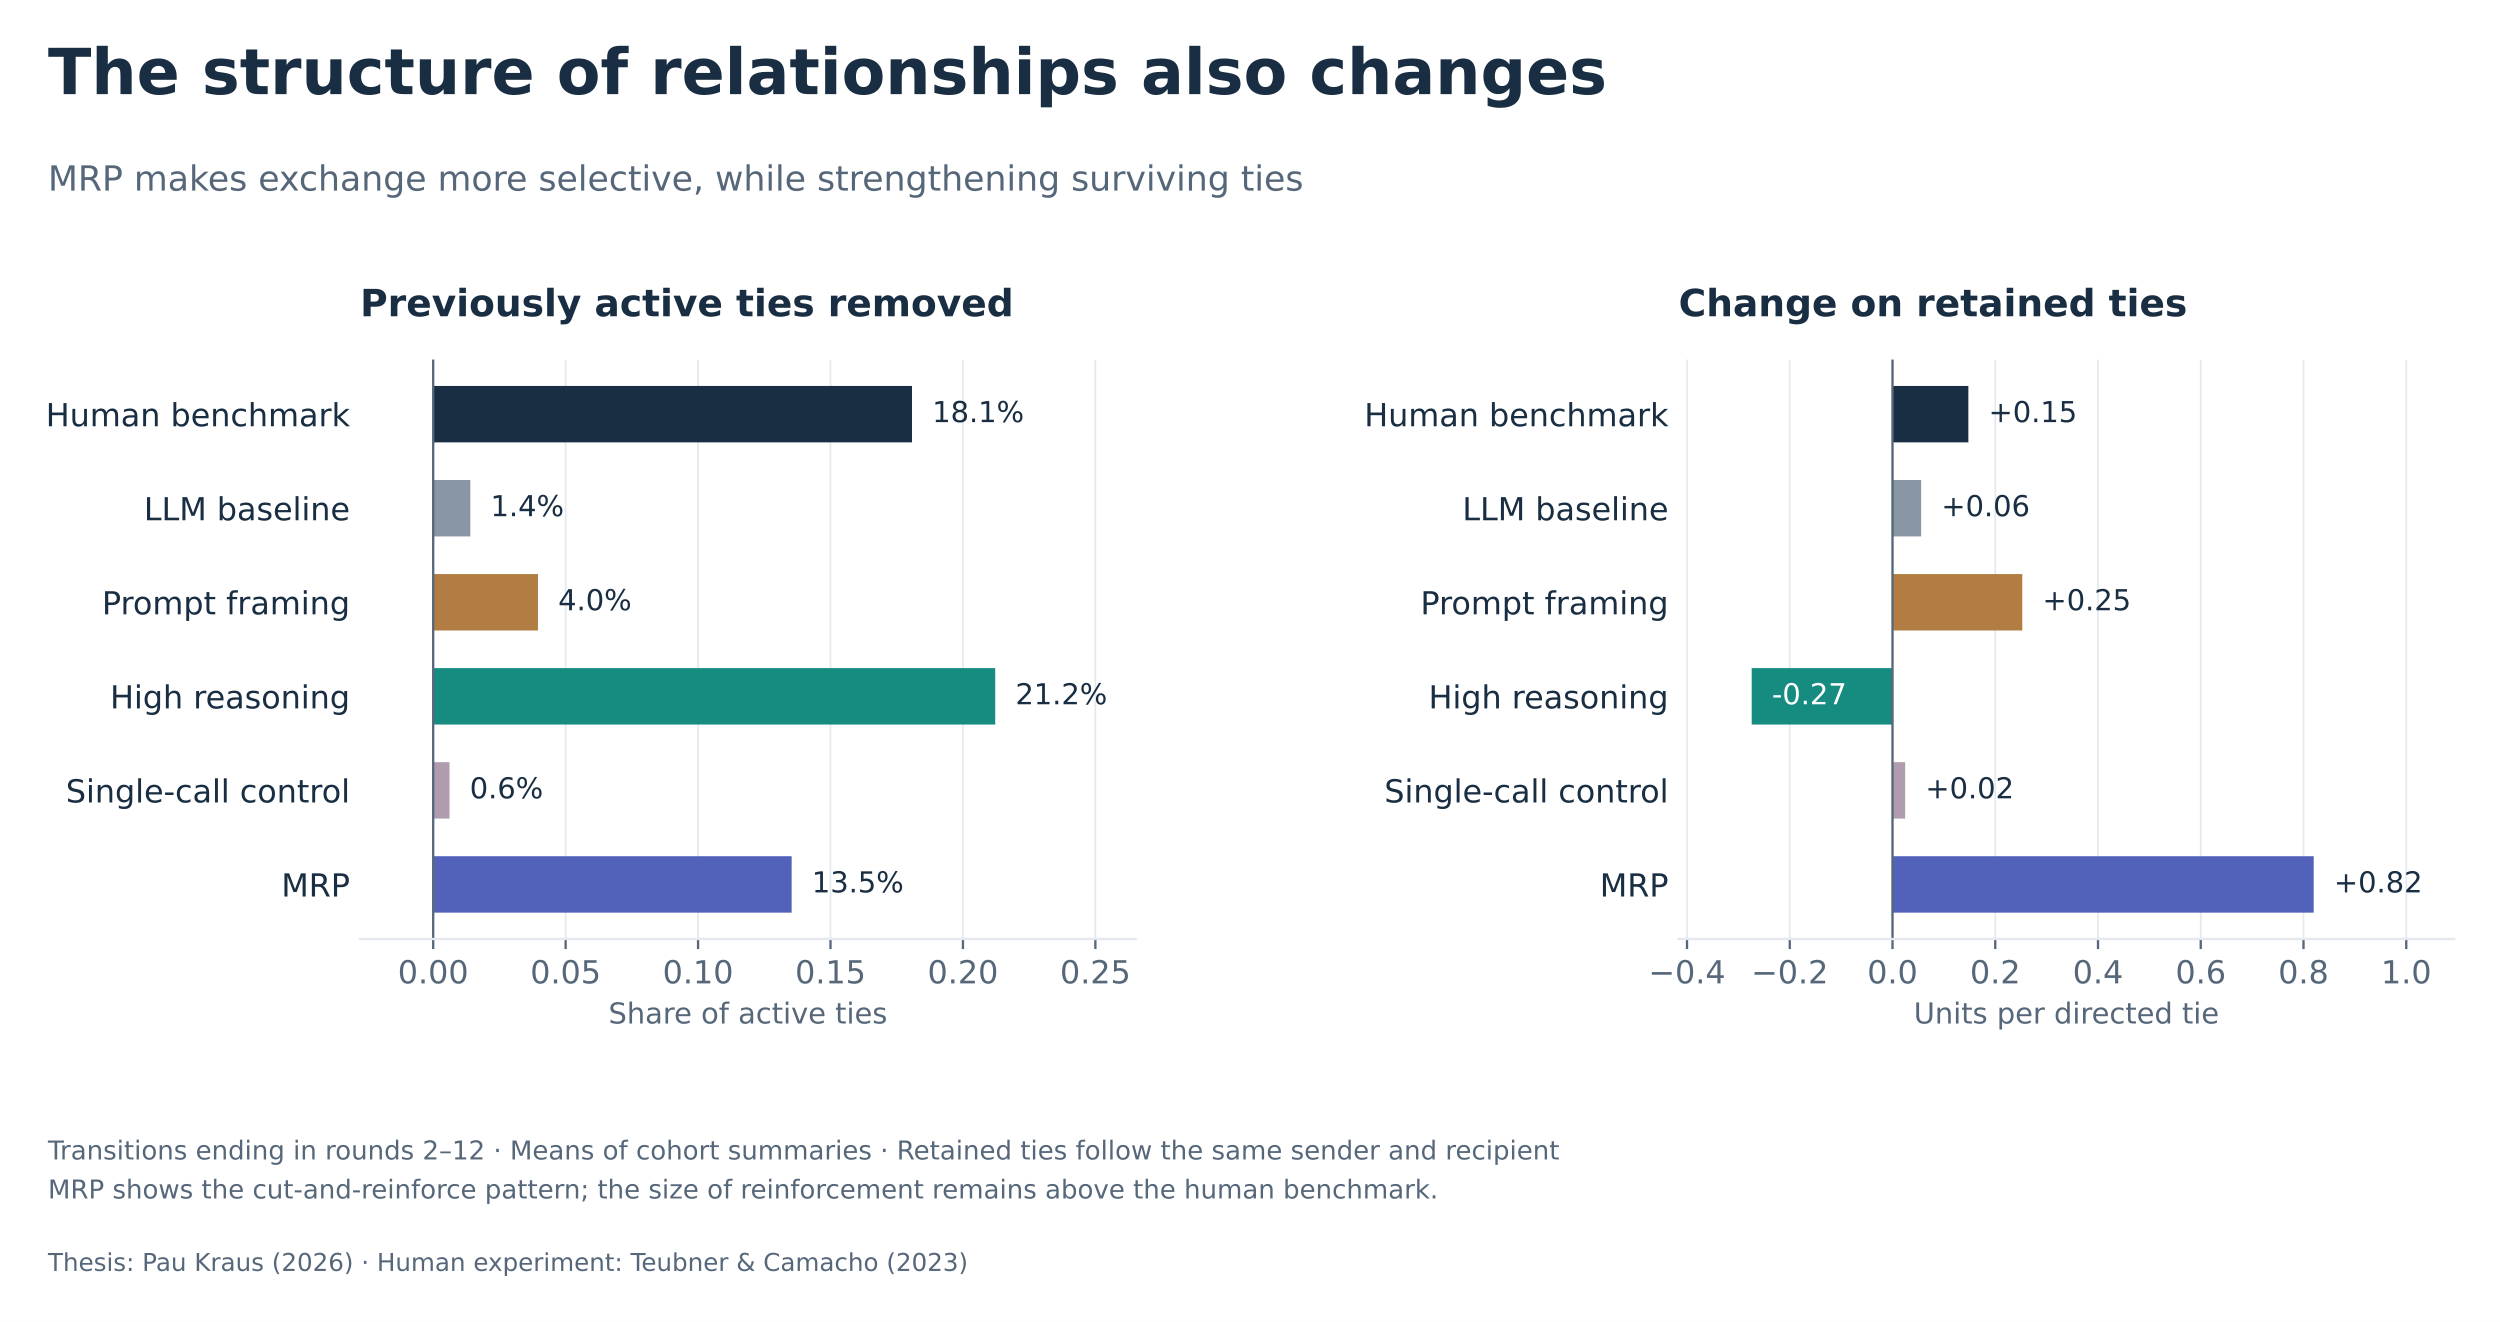
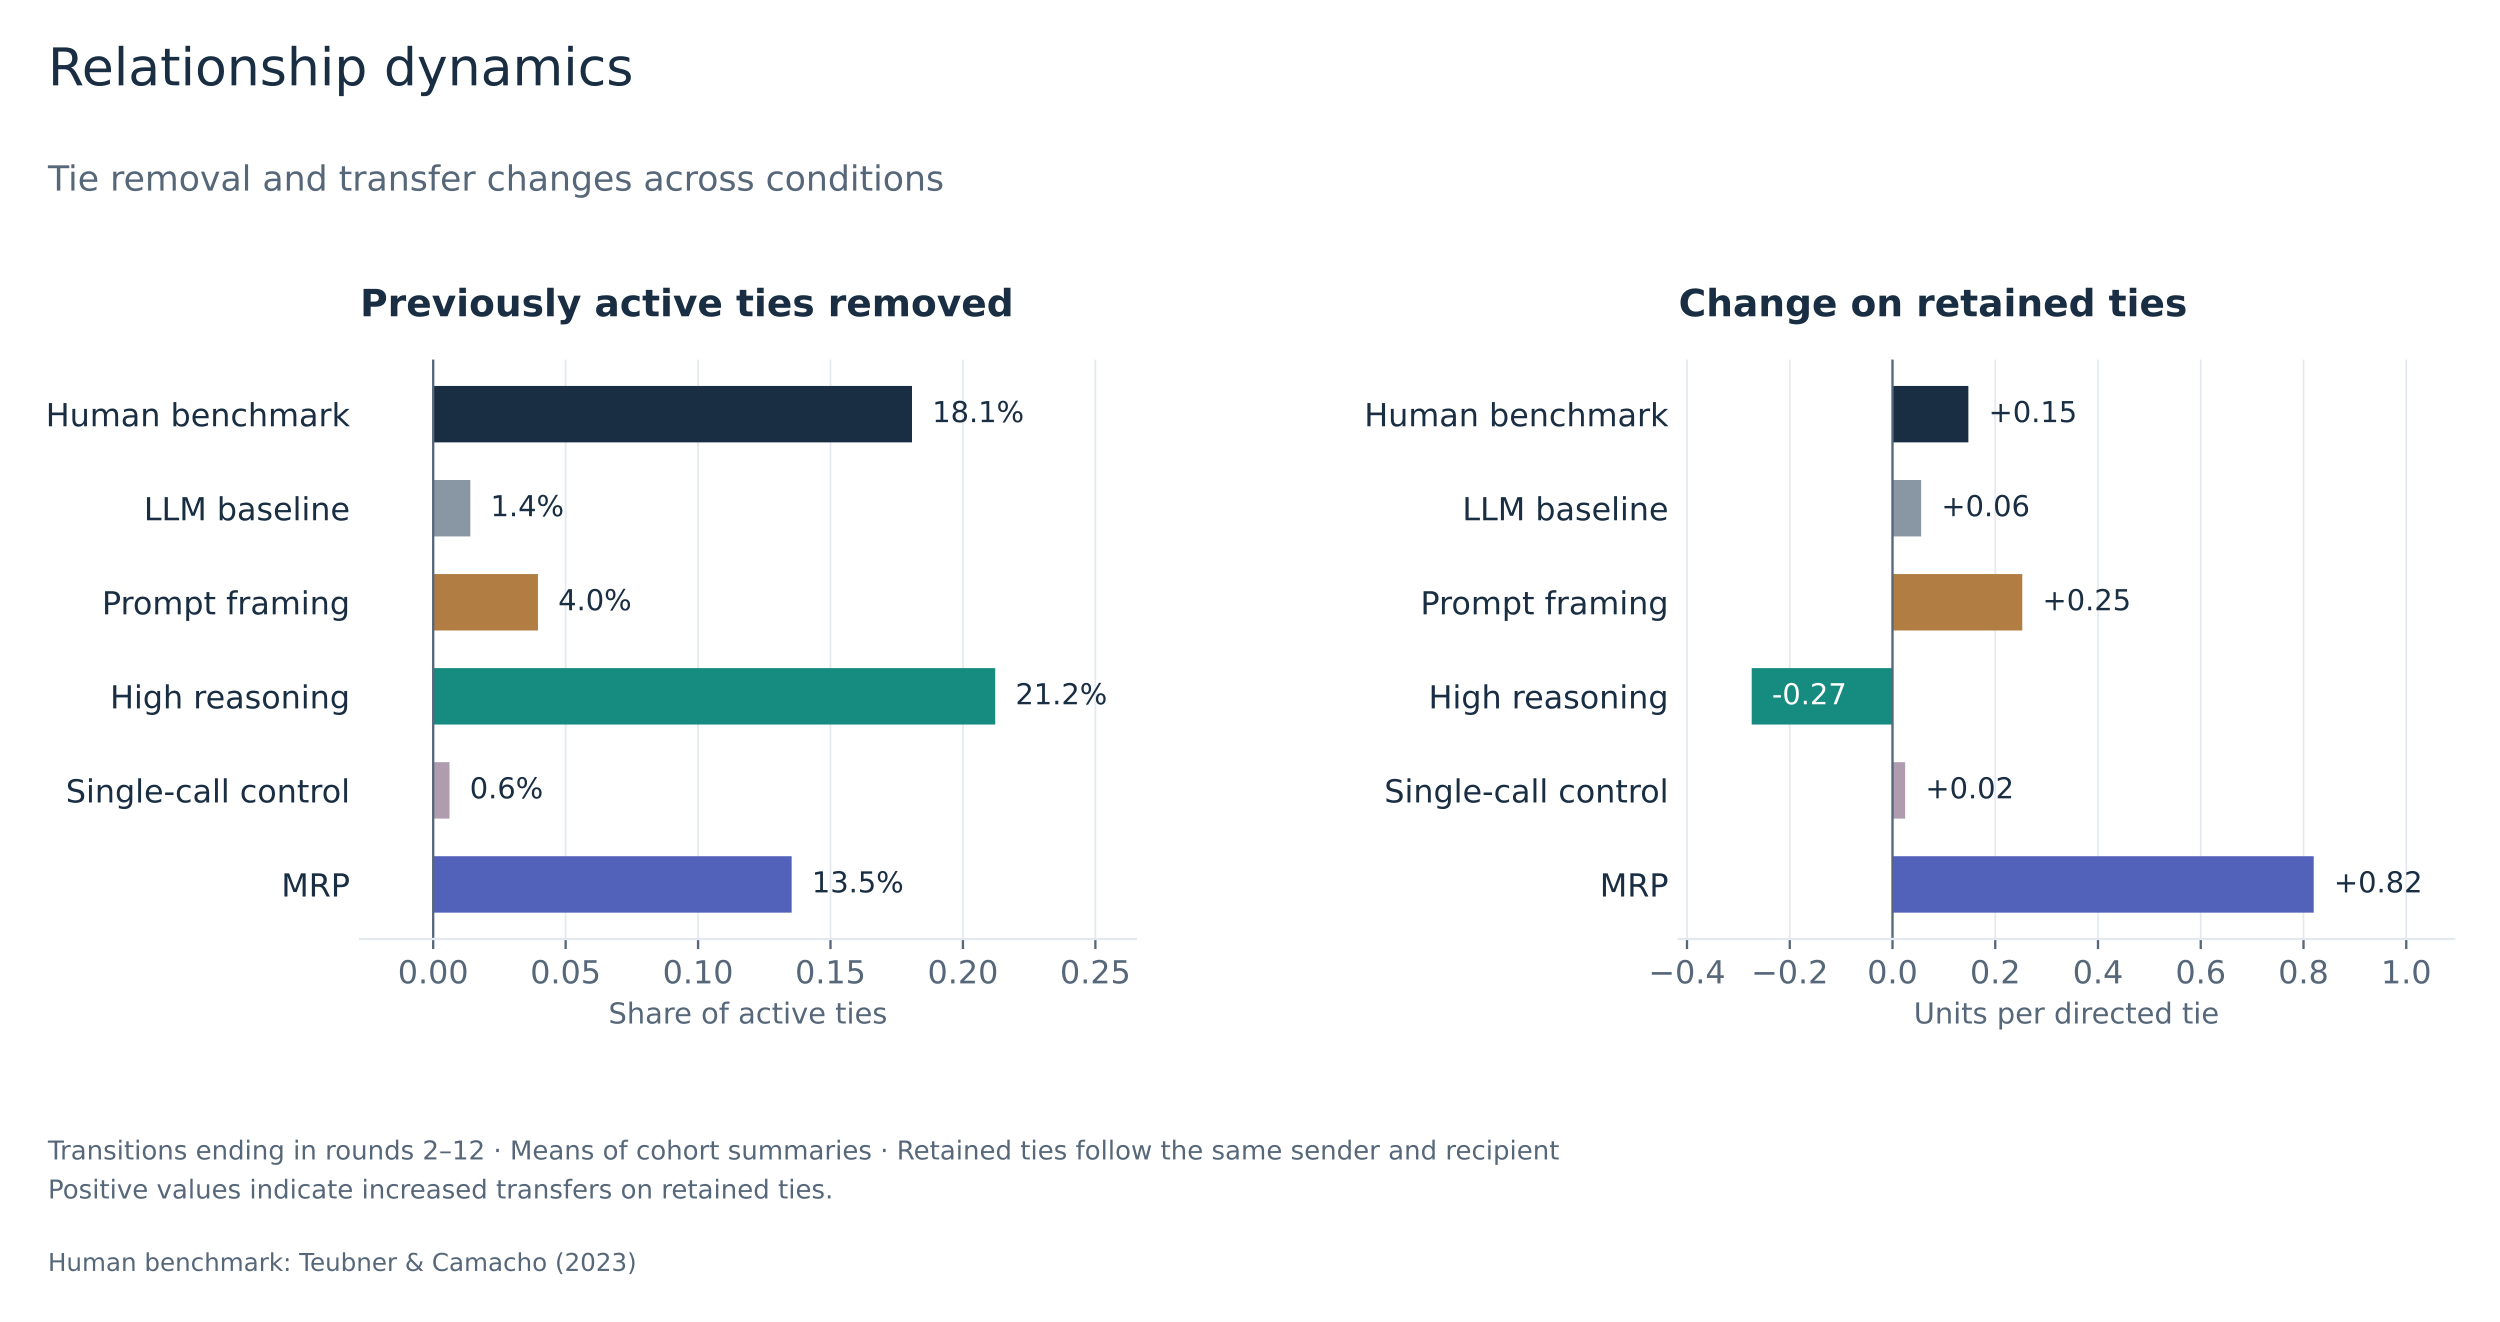
<svg xmlns="http://www.w3.org/2000/svg" xmlns:xlink="http://www.w3.org/1999/xlink" width="864.936pt" height="457.312pt" viewBox="0 0 864.936 457.312" version="1.1">
  <defs>
    <style type="text/css">*{stroke-linejoin: round; stroke-linecap: butt}</style>
  </defs>
  <g id="figure_1">
    <g id="patch_1">
      <path d="M 0 457.312 L 864.936 457.312 L 864.936 0 L 0 0 z " style="fill: #ffffff" />
    </g>
    <g id="axes_1">
      <g id="patch_2">
        <path d="M 124.596 324.864 L 392.93 324.864 L 392.93 124.416 L 124.596 124.416 z " style="fill: #ffffff" />
      </g>
      <g id="matplotlib.axis_1">
        <g id="xtick_1">
          <g id="line2d_1">
            <path d="M 149.874 324.864 L 149.874 124.416 " clip-path="url(#p874f930bf2)" style="fill: none; stroke: #e3e9ee; stroke-width: 0.6; stroke-linecap: square" />
          </g>
          <g id="line2d_2">
            <defs>
              <path id="m7b332f07d2" d="M 0 0 L 0 3.5 " style="stroke: #566779; stroke-width: 0.8" />
            </defs>
            <g>
              <use xlink:href="#m7b332f07d2" x="149.874" y="324.864" style="fill: #566779; stroke: #566779; stroke-width: 0.8" />
            </g>
          </g>
          <g id="text_1">
            <text style="font-size: 11px; font-family: 'DejaVu Sans'; text-anchor: middle; fill: #566779" x="149.874" y="340.222" transform="rotate(-0 149.874 340.2223)">0.00</text>
          </g>
        </g>
        <g id="xtick_2">
          <g id="line2d_3">
            <path d="M 195.694 324.864 L 195.694 124.416 " clip-path="url(#p874f930bf2)" style="fill: none; stroke: #e3e9ee; stroke-width: 0.6; stroke-linecap: square" />
          </g>
          <g id="line2d_4">
            <g>
              <use xlink:href="#m7b332f07d2" x="195.694" y="324.864" style="fill: #566779; stroke: #566779; stroke-width: 0.8" />
            </g>
          </g>
          <g id="text_2">
            <text style="font-size: 11px; font-family: 'DejaVu Sans'; text-anchor: middle; fill: #566779" x="195.694" y="340.222" transform="rotate(-0 195.6938 340.2223)">0.05</text>
          </g>
        </g>
        <g id="xtick_3">
          <g id="line2d_5">
            <path d="M 241.513 324.864 L 241.513 124.416 " clip-path="url(#p874f930bf2)" style="fill: none; stroke: #e3e9ee; stroke-width: 0.6; stroke-linecap: square" />
          </g>
          <g id="line2d_6">
            <g>
              <use xlink:href="#m7b332f07d2" x="241.513" y="324.864" style="fill: #566779; stroke: #566779; stroke-width: 0.8" />
            </g>
          </g>
          <g id="text_3">
            <text style="font-size: 11px; font-family: 'DejaVu Sans'; text-anchor: middle; fill: #566779" x="241.513" y="340.222" transform="rotate(-0 241.5135 340.2223)">0.10</text>
          </g>
        </g>
        <g id="xtick_4">
          <g id="line2d_7">
            <path d="M 287.333 324.864 L 287.333 124.416 " clip-path="url(#p874f930bf2)" style="fill: none; stroke: #e3e9ee; stroke-width: 0.6; stroke-linecap: square" />
          </g>
          <g id="line2d_8">
            <g>
              <use xlink:href="#m7b332f07d2" x="287.333" y="324.864" style="fill: #566779; stroke: #566779; stroke-width: 0.8" />
            </g>
          </g>
          <g id="text_4">
            <text style="font-size: 11px; font-family: 'DejaVu Sans'; text-anchor: middle; fill: #566779" x="287.333" y="340.222" transform="rotate(-0 287.3332 340.2223)">0.15</text>
          </g>
        </g>
        <g id="xtick_5">
          <g id="line2d_9">
            <path d="M 333.153 324.864 L 333.153 124.416 " clip-path="url(#p874f930bf2)" style="fill: none; stroke: #e3e9ee; stroke-width: 0.6; stroke-linecap: square" />
          </g>
          <g id="line2d_10">
            <g>
              <use xlink:href="#m7b332f07d2" x="333.153" y="324.864" style="fill: #566779; stroke: #566779; stroke-width: 0.8" />
            </g>
          </g>
          <g id="text_5">
            <text style="font-size: 11px; font-family: 'DejaVu Sans'; text-anchor: middle; fill: #566779" x="333.153" y="340.222" transform="rotate(-0 333.153 340.2223)">0.20</text>
          </g>
        </g>
        <g id="xtick_6">
          <g id="line2d_11">
            <path d="M 378.973 324.864 L 378.973 124.416 " clip-path="url(#p874f930bf2)" style="fill: none; stroke: #e3e9ee; stroke-width: 0.6; stroke-linecap: square" />
          </g>
          <g id="line2d_12">
            <g>
              <use xlink:href="#m7b332f07d2" x="378.973" y="324.864" style="fill: #566779; stroke: #566779; stroke-width: 0.8" />
            </g>
          </g>
          <g id="text_6">
            <text style="font-size: 11px; font-family: 'DejaVu Sans'; text-anchor: middle; fill: #566779" x="378.973" y="340.222" transform="rotate(-0 378.9727 340.2223)">0.25</text>
          </g>
        </g>
        <g id="text_7">
          <text style="font-size: 10px; font-family: 'DejaVu Sans'; text-anchor: middle; fill: #566779" x="258.763" y="354.108" transform="rotate(-0 258.7629 354.1084)">Share of active ties</text>
        </g>
      </g>
      <g id="matplotlib.axis_2">
        <g id="ytick_1">
          <g id="line2d_13" />
          <g id="text_8">
            <text style="font-size: 11px; font-family: 'DejaVu Sans'; text-anchor: end; fill: #192e42" x="121.096" y="147.468" transform="rotate(-0 121.0962 147.4685)">Human benchmark</text>
          </g>
        </g>
        <g id="ytick_2">
          <g id="line2d_14" />
          <g id="text_9">
            <text style="font-size: 11px; font-family: 'DejaVu Sans'; text-anchor: end; fill: #192e42" x="121.096" y="180.009" transform="rotate(-0 121.0962 180.0088)">LLM baseline</text>
          </g>
        </g>
        <g id="ytick_3">
          <g id="line2d_15" />
          <g id="text_10">
            <text style="font-size: 11px; font-family: 'DejaVu Sans'; text-anchor: end; fill: #192e42" x="121.096" y="212.549" transform="rotate(-0 121.0962 212.549)">Prompt framing</text>
          </g>
        </g>
        <g id="ytick_4">
          <g id="line2d_16" />
          <g id="text_11">
            <text style="font-size: 11px; font-family: 'DejaVu Sans'; text-anchor: end; fill: #192e42" x="121.096" y="245.089" transform="rotate(-0 121.0962 245.0893)">High reasoning</text>
          </g>
        </g>
        <g id="ytick_5">
          <g id="line2d_17" />
          <g id="text_12">
            <text style="font-size: 11px; font-family: 'DejaVu Sans'; text-anchor: end; fill: #192e42" x="121.096" y="277.63" transform="rotate(-0 121.0962 277.6295)">Single-call control</text>
          </g>
        </g>
        <g id="ytick_6">
          <g id="line2d_18" />
          <g id="text_13">
            <text style="font-size: 11px; font-family: 'DejaVu Sans'; text-anchor: end; fill: #192e42" x="121.096" y="310.17" transform="rotate(-0 121.0962 310.1698)">MRP</text>
          </g>
        </g>
      </g>
      <g id="patch_3">
        <path d="M 149.874 133.527 L 315.531 133.527 L 315.531 153.051 L 149.874 153.051 z " clip-path="url(#p874f930bf2)" style="fill: #192e42" />
      </g>
      <g id="patch_4">
        <path d="M 149.874 166.068 L 162.721 166.068 L 162.721 185.592 L 149.874 185.592 z " clip-path="url(#p874f930bf2)" style="fill: #8996a3" />
      </g>
      <g id="patch_5">
        <path d="M 149.874 198.608 L 186.121 198.608 L 186.121 218.132 L 149.874 218.132 z " clip-path="url(#p874f930bf2)" style="fill: #b17d42" />
      </g>
      <g id="patch_6">
        <path d="M 149.874 231.148 L 344.318 231.148 L 344.318 250.672 L 149.874 250.672 z " clip-path="url(#p874f930bf2)" style="fill: #168b80" />
      </g>
      <g id="patch_7">
        <path d="M 149.874 263.688 L 155.52 263.688 L 155.52 283.212 L 149.874 283.212 z " clip-path="url(#p874f930bf2)" style="fill: #af9daf" />
      </g>
      <g id="patch_8">
        <path d="M 149.874 296.229 L 273.892 296.229 L 273.892 315.753 L 149.874 315.753 z " clip-path="url(#p874f930bf2)" style="fill: #5261ba" />
      </g>
      <g id="line2d_19">
        <path d="M 149.874 324.864 L 149.874 124.416 " clip-path="url(#p874f930bf2)" style="fill: none; stroke: #566779; stroke-width: 0.8; stroke-linecap: square" />
      </g>
      <g id="patch_9">
        <path d="M 124.596 324.864 L 392.93 324.864 " style="fill: none; stroke: #e3e9ee; stroke-width: 0.8; stroke-linejoin: miter; stroke-linecap: square" />
      </g>
      <g id="text_14">
        <text style="font-size: 10px; font-family: 'DejaVu Sans'; text-anchor: start; fill: #192e42" x="322.531" y="146.049" transform="rotate(-0 322.5313 146.0487)">18.1%</text>
      </g>
      <g id="text_15">
        <text style="font-size: 10px; font-family: 'DejaVu Sans'; text-anchor: start; fill: #192e42" x="169.721" y="178.589" transform="rotate(-0 169.721 178.589)">1.4%</text>
      </g>
      <g id="text_16">
        <text style="font-size: 10px; font-family: 'DejaVu Sans'; text-anchor: start; fill: #192e42" x="193.121" y="211.129" transform="rotate(-0 193.1213 211.1292)">4.0%</text>
      </g>
      <g id="text_17">
        <text style="font-size: 10px; font-family: 'DejaVu Sans'; text-anchor: start; fill: #192e42" x="351.318" y="243.67" transform="rotate(-0 351.3185 243.6695)">21.2%</text>
      </g>
      <g id="text_18">
        <text style="font-size: 10px; font-family: 'DejaVu Sans'; text-anchor: start; fill: #192e42" x="162.52" y="276.21" transform="rotate(-0 162.5196 276.2098)">0.6%</text>
      </g>
      <g id="text_19">
        <text style="font-size: 10px; font-family: 'DejaVu Sans'; text-anchor: start; fill: #192e42" x="280.892" y="308.75" transform="rotate(-0 280.8923 308.75)">13.5%</text>
      </g>
      <g id="text_20">
        <text style="font-weight: 700; font-size: 13px; font-family: 'DejaVu Sans'; text-anchor: start; fill: #192e42" x="124.596" y="109.416" transform="rotate(-0 124.5962 109.416)">Previously active ties removed</text>
      </g>
    </g>
    <g id="axes_2">
      <g id="patch_10">
        <path d="M 580.763 324.864 L 849.096 324.864 L 849.096 124.416 L 580.763 124.416 z " style="fill: #ffffff" />
      </g>
      <g id="matplotlib.axis_3">
        <g id="xtick_7">
          <g id="line2d_20">
            <path d="M 583.661 324.864 L 583.661 124.416 " clip-path="url(#p30f8f799b4)" style="fill: none; stroke: #e3e9ee; stroke-width: 0.6; stroke-linecap: square" />
          </g>
          <g id="line2d_21">
            <g>
              <use xlink:href="#m7b332f07d2" x="583.661" y="324.864" style="fill: #566779; stroke: #566779; stroke-width: 0.8" />
            </g>
          </g>
          <g id="text_21">
            <text style="font-size: 11px; font-family: 'DejaVu Sans'; text-anchor: middle; fill: #566779" x="583.661" y="340.222" transform="rotate(-0 583.6609 340.2223)">−0.4</text>
          </g>
        </g>
        <g id="xtick_8">
          <g id="line2d_22">
            <path d="M 619.209 324.864 L 619.209 124.416 " clip-path="url(#p30f8f799b4)" style="fill: none; stroke: #e3e9ee; stroke-width: 0.6; stroke-linecap: square" />
          </g>
          <g id="line2d_23">
            <g>
              <use xlink:href="#m7b332f07d2" x="619.209" y="324.864" style="fill: #566779; stroke: #566779; stroke-width: 0.8" />
            </g>
          </g>
          <g id="text_22">
            <text style="font-size: 11px; font-family: 'DejaVu Sans'; text-anchor: middle; fill: #566779" x="619.209" y="340.222" transform="rotate(-0 619.2094 340.2223)">−0.2</text>
          </g>
        </g>
        <g id="xtick_9">
          <g id="line2d_24">
            <path d="M 654.758 324.864 L 654.758 124.416 " clip-path="url(#p30f8f799b4)" style="fill: none; stroke: #e3e9ee; stroke-width: 0.6; stroke-linecap: square" />
          </g>
          <g id="line2d_25">
            <g>
              <use xlink:href="#m7b332f07d2" x="654.758" y="324.864" style="fill: #566779; stroke: #566779; stroke-width: 0.8" />
            </g>
          </g>
          <g id="text_23">
            <text style="font-size: 11px; font-family: 'DejaVu Sans'; text-anchor: middle; fill: #566779" x="654.758" y="340.222" transform="rotate(-0 654.758 340.2223)">0.0</text>
          </g>
        </g>
        <g id="xtick_10">
          <g id="line2d_26">
            <path d="M 690.306 324.864 L 690.306 124.416 " clip-path="url(#p30f8f799b4)" style="fill: none; stroke: #e3e9ee; stroke-width: 0.6; stroke-linecap: square" />
          </g>
          <g id="line2d_27">
            <g>
              <use xlink:href="#m7b332f07d2" x="690.306" y="324.864" style="fill: #566779; stroke: #566779; stroke-width: 0.8" />
            </g>
          </g>
          <g id="text_24">
            <text style="font-size: 11px; font-family: 'DejaVu Sans'; text-anchor: middle; fill: #566779" x="690.306" y="340.222" transform="rotate(-0 690.3065 340.2223)">0.2</text>
          </g>
        </g>
        <g id="xtick_11">
          <g id="line2d_28">
            <path d="M 725.855 324.864 L 725.855 124.416 " clip-path="url(#p30f8f799b4)" style="fill: none; stroke: #e3e9ee; stroke-width: 0.6; stroke-linecap: square" />
          </g>
          <g id="line2d_29">
            <g>
              <use xlink:href="#m7b332f07d2" x="725.855" y="324.864" style="fill: #566779; stroke: #566779; stroke-width: 0.8" />
            </g>
          </g>
          <g id="text_25">
            <text style="font-size: 11px; font-family: 'DejaVu Sans'; text-anchor: middle; fill: #566779" x="725.855" y="340.222" transform="rotate(-0 725.855 340.2223)">0.4</text>
          </g>
        </g>
        <g id="xtick_12">
          <g id="line2d_30">
            <path d="M 761.404 324.864 L 761.404 124.416 " clip-path="url(#p30f8f799b4)" style="fill: none; stroke: #e3e9ee; stroke-width: 0.6; stroke-linecap: square" />
          </g>
          <g id="line2d_31">
            <g>
              <use xlink:href="#m7b332f07d2" x="761.404" y="324.864" style="fill: #566779; stroke: #566779; stroke-width: 0.8" />
            </g>
          </g>
          <g id="text_26">
            <text style="font-size: 11px; font-family: 'DejaVu Sans'; text-anchor: middle; fill: #566779" x="761.404" y="340.222" transform="rotate(-0 761.4035 340.2223)">0.6</text>
          </g>
        </g>
        <g id="xtick_13">
          <g id="line2d_32">
            <path d="M 796.952 324.864 L 796.952 124.416 " clip-path="url(#p30f8f799b4)" style="fill: none; stroke: #e3e9ee; stroke-width: 0.6; stroke-linecap: square" />
          </g>
          <g id="line2d_33">
            <g>
              <use xlink:href="#m7b332f07d2" x="796.952" y="324.864" style="fill: #566779; stroke: #566779; stroke-width: 0.8" />
            </g>
          </g>
          <g id="text_27">
            <text style="font-size: 11px; font-family: 'DejaVu Sans'; text-anchor: middle; fill: #566779" x="796.952" y="340.222" transform="rotate(-0 796.9521 340.2223)">0.8</text>
          </g>
        </g>
        <g id="xtick_14">
          <g id="line2d_34">
            <path d="M 832.501 324.864 L 832.501 124.416 " clip-path="url(#p30f8f799b4)" style="fill: none; stroke: #e3e9ee; stroke-width: 0.6; stroke-linecap: square" />
          </g>
          <g id="line2d_35">
            <g>
              <use xlink:href="#m7b332f07d2" x="832.501" y="324.864" style="fill: #566779; stroke: #566779; stroke-width: 0.8" />
            </g>
          </g>
          <g id="text_28">
            <text style="font-size: 11px; font-family: 'DejaVu Sans'; text-anchor: middle; fill: #566779" x="832.501" y="340.222" transform="rotate(-0 832.5006 340.2223)">1.0</text>
          </g>
        </g>
        <g id="text_29">
          <text style="font-size: 10px; font-family: 'DejaVu Sans'; text-anchor: middle; fill: #566779" x="714.93" y="354.108" transform="rotate(-0 714.9296 354.1084)">Units per directed tie</text>
        </g>
      </g>
      <g id="matplotlib.axis_4">
        <g id="ytick_7">
          <g id="line2d_36" />
          <g id="text_30">
            <text style="font-size: 11px; font-family: 'DejaVu Sans'; text-anchor: end; fill: #192e42" x="577.263" y="147.468" transform="rotate(-0 577.2629 147.4685)">Human benchmark</text>
          </g>
        </g>
        <g id="ytick_8">
          <g id="line2d_37" />
          <g id="text_31">
            <text style="font-size: 11px; font-family: 'DejaVu Sans'; text-anchor: end; fill: #192e42" x="577.263" y="180.009" transform="rotate(-0 577.2629 180.0088)">LLM baseline</text>
          </g>
        </g>
        <g id="ytick_9">
          <g id="line2d_38" />
          <g id="text_32">
            <text style="font-size: 11px; font-family: 'DejaVu Sans'; text-anchor: end; fill: #192e42" x="577.263" y="212.549" transform="rotate(-0 577.2629 212.549)">Prompt framing</text>
          </g>
        </g>
        <g id="ytick_10">
          <g id="line2d_39" />
          <g id="text_33">
            <text style="font-size: 11px; font-family: 'DejaVu Sans'; text-anchor: end; fill: #192e42" x="577.263" y="245.089" transform="rotate(-0 577.2629 245.0893)">High reasoning</text>
          </g>
        </g>
        <g id="ytick_11">
          <g id="line2d_40" />
          <g id="text_34">
            <text style="font-size: 11px; font-family: 'DejaVu Sans'; text-anchor: end; fill: #192e42" x="577.263" y="277.63" transform="rotate(-0 577.2629 277.6295)">Single-call control</text>
          </g>
        </g>
        <g id="ytick_12">
          <g id="line2d_41" />
          <g id="text_35">
            <text style="font-size: 11px; font-family: 'DejaVu Sans'; text-anchor: end; fill: #192e42" x="577.263" y="310.17" transform="rotate(-0 577.2629 310.1698)">MRP</text>
          </g>
        </g>
      </g>
      <g id="patch_11">
        <path d="M 654.758 133.527 L 681.003 133.527 L 681.003 153.051 L 654.758 153.051 z " clip-path="url(#p30f8f799b4)" style="fill: #192e42" />
      </g>
      <g id="patch_12">
        <path d="M 654.758 166.068 L 664.664 166.068 L 664.664 185.592 L 654.758 185.592 z " clip-path="url(#p30f8f799b4)" style="fill: #8996a3" />
      </g>
      <g id="patch_13">
        <path d="M 654.758 198.608 L 699.658 198.608 L 699.658 218.132 L 654.758 218.132 z " clip-path="url(#p30f8f799b4)" style="fill: #b17d42" />
      </g>
      <g id="patch_14">
        <path d="M 654.758 231.148 L 606.041 231.148 L 606.041 250.672 L 654.758 250.672 z " clip-path="url(#p30f8f799b4)" style="fill: #168b80" />
      </g>
      <g id="patch_15">
        <path d="M 654.758 263.688 L 659.136 263.688 L 659.136 283.212 L 654.758 283.212 z " clip-path="url(#p30f8f799b4)" style="fill: #af9daf" />
      </g>
      <g id="patch_16">
        <path d="M 654.758 296.229 L 800.485 296.229 L 800.485 315.753 L 654.758 315.753 z " clip-path="url(#p30f8f799b4)" style="fill: #5261ba" />
      </g>
      <g id="line2d_42">
        <path d="M 654.758 324.864 L 654.758 124.416 " clip-path="url(#p30f8f799b4)" style="fill: none; stroke: #566779; stroke-width: 0.8; stroke-linecap: square" />
      </g>
      <g id="patch_17">
        <path d="M 580.763 324.864 L 849.096 324.864 " style="fill: none; stroke: #e3e9ee; stroke-width: 0.8; stroke-linejoin: miter; stroke-linecap: square" />
      </g>
      <g id="text_36">
        <text style="font-size: 10px; font-family: 'DejaVu Sans'; text-anchor: start; fill: #192e42" x="688.003" y="146.049" transform="rotate(-0 688.0034 146.0487)">+0.15</text>
      </g>
      <g id="text_37">
        <text style="font-size: 10px; font-family: 'DejaVu Sans'; text-anchor: start; fill: #192e42" x="671.664" y="178.589" transform="rotate(-0 671.6644 178.589)">+0.06</text>
      </g>
      <g id="text_38">
        <text style="font-size: 10px; font-family: 'DejaVu Sans'; text-anchor: start; fill: #192e42" x="706.658" y="211.129" transform="rotate(-0 706.6578 211.1292)">+0.25</text>
      </g>
      <g id="text_39">
        <text style="font-size: 10px; font-family: 'DejaVu Sans'; text-anchor: start; fill: #ffffff" x="613.041" y="243.67" transform="rotate(-0 613.0407 243.6695)">-0.27</text>
      </g>
      <g id="text_40">
        <text style="font-size: 10px; font-family: 'DejaVu Sans'; text-anchor: start; fill: #192e42" x="666.136" y="276.21" transform="rotate(-0 666.1359 276.2098)">+0.02</text>
      </g>
      <g id="text_41">
        <text style="font-size: 10px; font-family: 'DejaVu Sans'; text-anchor: start; fill: #192e42" x="807.485" y="308.75" transform="rotate(-0 807.4851 308.75)">+0.82</text>
      </g>
      <g id="text_42">
        <text style="font-weight: 700; font-size: 13px; font-family: 'DejaVu Sans'; text-anchor: start; fill: #192e42" x="580.763" y="109.416" transform="rotate(-0 580.7629 109.416)">Change on retained ties</text>
      </g>
    </g>
    <g id="text_43">
-       <text style="font-weight: 700; font-size: 22px; font-family: 'DejaVu Sans'; text-anchor: start; fill: #192e42" x="16.596" y="32.557" transform="rotate(-0 16.59625 32.55656)">The structure of relationships also changes</text>
+       <text style="font-size: 18px; font-family: 'DejaVu Sans'; text-anchor: start; fill: #192e42" x="16.596" y="29.517" transform="rotate(-0 16.59625 29.51719)">Relationship dynamics</text>
    </g>
    <g id="text_44">
-       <text style="font-size: 12px; font-family: 'DejaVu Sans'; text-anchor: start; fill: #566779" x="16.596" y="65.952" transform="rotate(-0 16.59625 65.952)">MRP makes exchange more selective, while strengthening surviving ties</text>
+       <text style="font-size: 12px; font-family: 'DejaVu Sans'; text-anchor: start; fill: #566779" x="16.596" y="65.952" transform="rotate(-0 16.59625 65.952)">Tie removal and transfer changes across conditions</text>
    </g>
    <g id="text_45">
      <text style="font-size: 9px; font-family: 'DejaVu Sans'; fill: #566779" transform="translate(16.59625 401.1507)">Transitions ending in rounds 2–12 · Means of cohort summaries · Retained ties follow the same sender and recipient</text>
-       <text style="font-size: 9px; font-family: 'DejaVu Sans'; fill: #566779" transform="translate(16.59625 414.648)">MRP shows the cut-and-reinforce pattern; the size of reinforcement remains above the human benchmark.</text>
+       <text style="font-size: 9px; font-family: 'DejaVu Sans'; fill: #566779" transform="translate(16.59625 414.648)">Positive values indicate increased transfers on retained ties.</text>
    </g>
    <g id="text_46">
-       <text style="font-size: 8.5px; font-family: 'DejaVu Sans'; text-anchor: start; fill: #566779" x="16.596" y="439.704" transform="rotate(-0 16.59625 439.704)">Thesis: Pau Kraus (2026) · Human experiment: Teubner &amp; Camacho (2023)</text>
+       <text style="font-size: 8.5px; font-family: 'DejaVu Sans'; text-anchor: start; fill: #566779" x="16.596" y="439.704" transform="rotate(-0 16.59625 439.704)">Human benchmark: Teubner &amp; Camacho (2023)</text>
    </g>
  </g>
  <defs>
    <clipPath id="p874f930bf2">
      <rect x="124.596" y="124.416" width="268.333" height="200.448" />
    </clipPath>
    <clipPath id="p30f8f799b4">
      <rect x="580.763" y="124.416" width="268.333" height="200.448" />
    </clipPath>
  </defs>
</svg>
